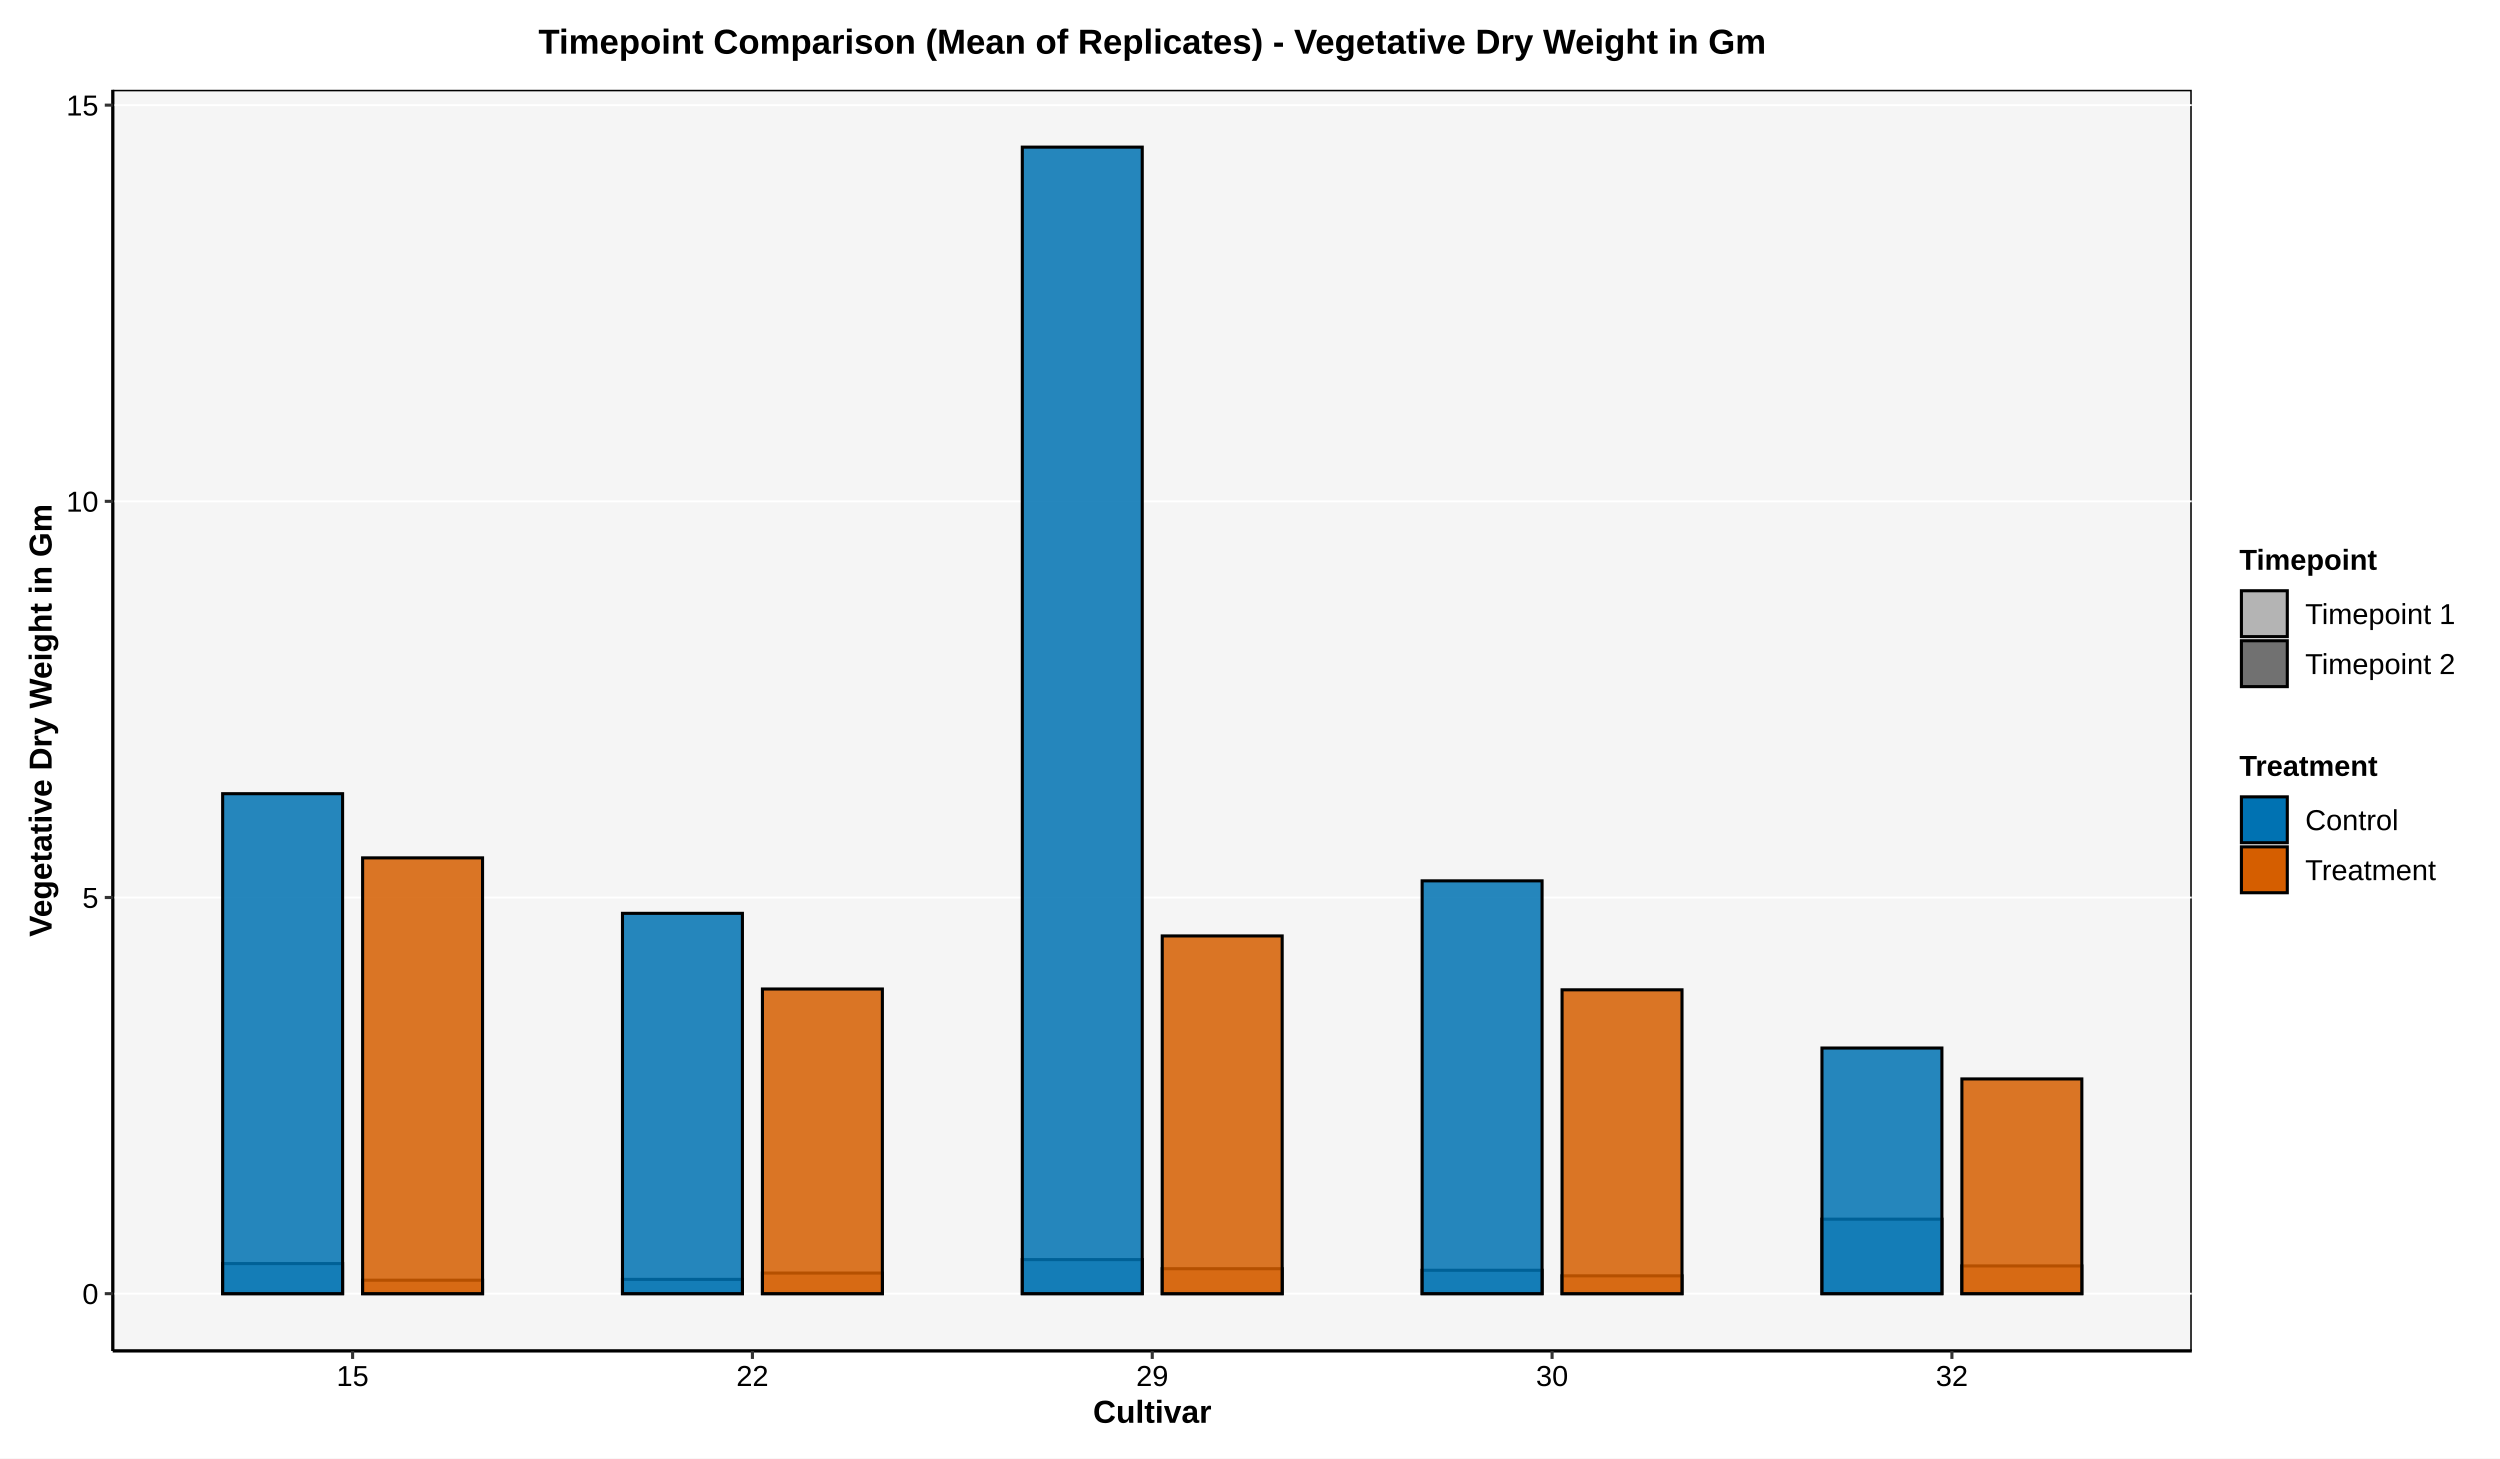
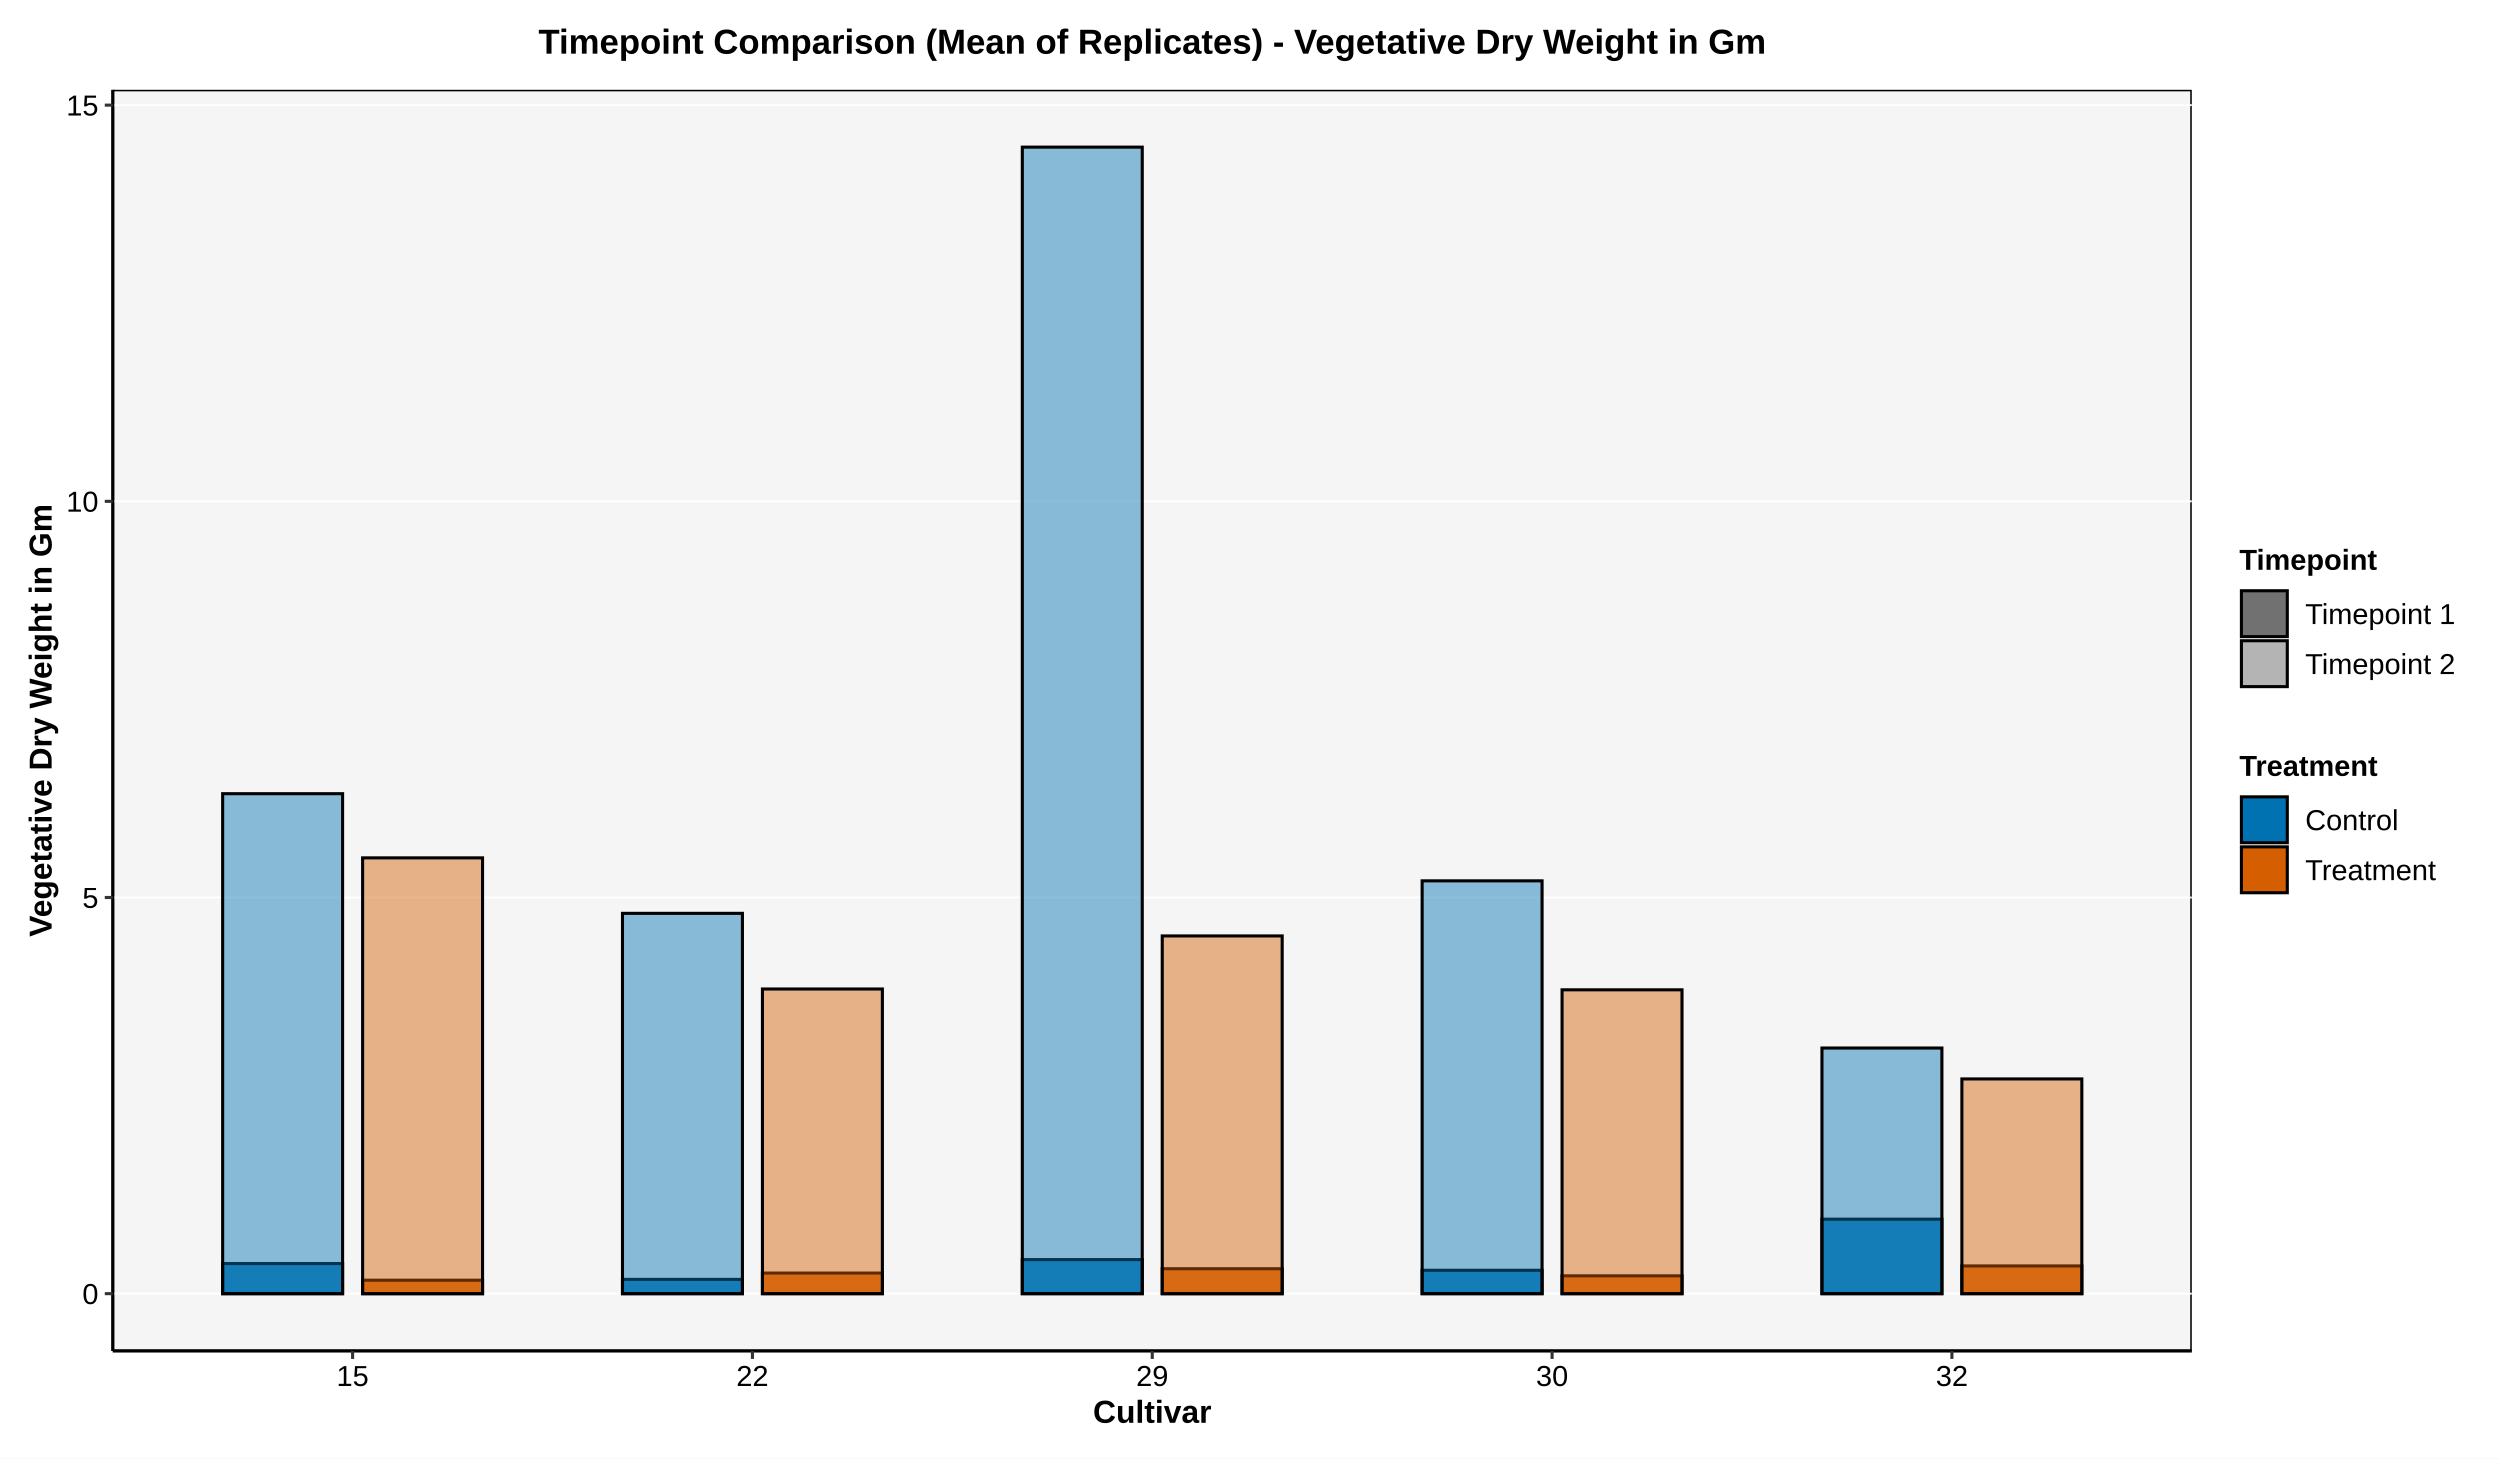
<svg xmlns="http://www.w3.org/2000/svg" width="864.00pt" height="504.00pt" viewBox="0 0 864.00 504.00">
  <g class="svglite">
    <defs>
      <style type="text/css">
    .svglite line, .svglite polyline, .svglite polygon, .svglite path, .svglite rect, .svglite circle {
      fill: none;
      stroke: #000000;
      stroke-linecap: round;
      stroke-linejoin: round;
      stroke-miterlimit: 10.00;
    }
    .svglite text {
      white-space: pre;
    }
    .svglite g.glyphgroup path {
      fill: inherit;
      stroke: none;
    }
  </style>
    </defs>
    <rect width="100%" height="100%" style="stroke: none; fill: #FFFFFF;" />
    <defs>
      <clipPath id="cpMC4wMHw4NjQuMDB8MC4wMHw1MDQuMDA=">
        <rect x="0.00" y="0.00" width="864.00" height="504.00" />
      </clipPath>
    </defs>
    <g clip-path="url(#cpMC4wMHw4NjQuMDB8MC4wMHw1MDQuMDA=)">
      <rect x="-0" y="-0" width="864.00" height="504.00" style="stroke-width: 1.07; stroke: none; fill: #FFFFFF;" />
    </g>
    <defs>
      <clipPath id="cpMzguOTV8NzU3LjQ5fDMxLjA0fDQ2Ni45MA==">
        <rect x="38.95" y="31.04" width="718.53" height="435.86" />
      </clipPath>
    </defs>
    <g clip-path="url(#cpMzguOTV8NzU3LjQ5fDMxLjA0fDQ2Ni45MA==)">
      <rect x="38.95" y="31.04" width="718.53" height="435.86" style="stroke-width: 1.07; fill: #F5F5F5;" />
      <polyline points="38.95,447.09 757.49,447.09 " style="stroke-width: 0.64; stroke: #FFFFFF; stroke-linecap: butt;" />
      <polyline points="38.95,310.18 757.49,310.18 " style="stroke-width: 0.64; stroke: #FFFFFF; stroke-linecap: butt;" />
      <polyline points="38.95,173.26 757.49,173.26 " style="stroke-width: 0.64; stroke: #FFFFFF; stroke-linecap: butt;" />
      <polyline points="38.95,36.34 757.49,36.34 " style="stroke-width: 0.64; stroke: #FFFFFF; stroke-linecap: butt;" />
-       <rect x="76.95" y="436.69" width="41.45" height="10.41" style="stroke-width: 1.07; stroke-linecap: butt; stroke-linejoin: miter; fill: #0072B2; fill-opacity: 0.45;" />
-       <rect x="125.32" y="442.44" width="41.45" height="4.66" style="stroke-width: 1.07; stroke-linecap: butt; stroke-linejoin: miter; fill: #D55E00; fill-opacity: 0.45;" />
-       <rect x="215.13" y="442.16" width="41.45" height="4.93" style="stroke-width: 1.07; stroke-linecap: butt; stroke-linejoin: miter; fill: #0072B2; fill-opacity: 0.45;" />
-       <rect x="263.50" y="439.97" width="41.45" height="7.12" style="stroke-width: 1.07; stroke-linecap: butt; stroke-linejoin: miter; fill: #D55E00; fill-opacity: 0.45;" />
-       <rect x="353.31" y="435.32" width="41.45" height="11.77" style="stroke-width: 1.07; stroke-linecap: butt; stroke-linejoin: miter; fill: #0072B2; fill-opacity: 0.45;" />
-       <rect x="401.67" y="438.47" width="41.45" height="8.63" style="stroke-width: 1.07; stroke-linecap: butt; stroke-linejoin: miter; fill: #D55E00; fill-opacity: 0.45;" />
-       <rect x="491.49" y="439.01" width="41.45" height="8.08" style="stroke-width: 1.07; stroke-linecap: butt; stroke-linejoin: miter; fill: #0072B2; fill-opacity: 0.45;" />
-       <rect x="539.85" y="440.93" width="41.45" height="6.16" style="stroke-width: 1.07; stroke-linecap: butt; stroke-linejoin: miter; fill: #D55E00; fill-opacity: 0.45;" />
-       <rect x="629.67" y="421.35" width="41.45" height="25.74" style="stroke-width: 1.07; stroke-linecap: butt; stroke-linejoin: miter; fill: #0072B2; fill-opacity: 0.45;" />
-       <rect x="678.03" y="437.51" width="41.45" height="9.58" style="stroke-width: 1.07; stroke-linecap: butt; stroke-linejoin: miter; fill: #D55E00; fill-opacity: 0.45;" />
-       <rect x="76.95" y="274.30" width="41.45" height="172.79" style="stroke-width: 1.07; stroke-linecap: butt; stroke-linejoin: miter; fill: #0072B2; fill-opacity: 0.85;" />
-       <rect x="125.32" y="296.48" width="41.45" height="150.61" style="stroke-width: 1.07; stroke-linecap: butt; stroke-linejoin: miter; fill: #D55E00; fill-opacity: 0.85;" />
-       <rect x="215.13" y="315.65" width="41.45" height="131.44" style="stroke-width: 1.07; stroke-linecap: butt; stroke-linejoin: miter; fill: #0072B2; fill-opacity: 0.85;" />
-       <rect x="263.50" y="341.80" width="41.45" height="105.29" style="stroke-width: 1.07; stroke-linecap: butt; stroke-linejoin: miter; fill: #D55E00; fill-opacity: 0.85;" />
-       <rect x="353.31" y="50.85" width="41.45" height="396.24" style="stroke-width: 1.07; stroke-linecap: butt; stroke-linejoin: miter; fill: #0072B2; fill-opacity: 0.85;" />
-       <rect x="401.67" y="323.46" width="41.45" height="123.64" style="stroke-width: 1.07; stroke-linecap: butt; stroke-linejoin: miter; fill: #D55E00; fill-opacity: 0.85;" />
-       <rect x="491.49" y="304.42" width="41.45" height="142.67" style="stroke-width: 1.07; stroke-linecap: butt; stroke-linejoin: miter; fill: #0072B2; fill-opacity: 0.85;" />
-       <rect x="539.85" y="342.08" width="41.45" height="105.02" style="stroke-width: 1.07; stroke-linecap: butt; stroke-linejoin: miter; fill: #D55E00; fill-opacity: 0.85;" />
-       <rect x="629.67" y="362.20" width="41.45" height="84.89" style="stroke-width: 1.07; stroke-linecap: butt; stroke-linejoin: miter; fill: #0072B2; fill-opacity: 0.85;" />
-       <rect x="678.03" y="372.88" width="41.45" height="74.21" style="stroke-width: 1.07; stroke-linecap: butt; stroke-linejoin: miter; fill: #D55E00; fill-opacity: 0.85;" />
+       <rect x="76.95" y="436.69" width="41.45" height="10.41" style="stroke-width: 1.07; stroke-linecap: butt; stroke-linejoin: miter; fill: #0072B2; fill-opacity: 0.85;" />
+       <rect x="125.32" y="442.44" width="41.45" height="4.66" style="stroke-width: 1.07; stroke-linecap: butt; stroke-linejoin: miter; fill: #D55E00; fill-opacity: 0.85;" />
+       <rect x="215.13" y="442.16" width="41.45" height="4.93" style="stroke-width: 1.07; stroke-linecap: butt; stroke-linejoin: miter; fill: #0072B2; fill-opacity: 0.85;" />
+       <rect x="263.50" y="439.97" width="41.45" height="7.12" style="stroke-width: 1.07; stroke-linecap: butt; stroke-linejoin: miter; fill: #D55E00; fill-opacity: 0.85;" />
+       <rect x="353.31" y="435.32" width="41.45" height="11.77" style="stroke-width: 1.07; stroke-linecap: butt; stroke-linejoin: miter; fill: #0072B2; fill-opacity: 0.85;" />
+       <rect x="401.67" y="438.47" width="41.45" height="8.63" style="stroke-width: 1.07; stroke-linecap: butt; stroke-linejoin: miter; fill: #D55E00; fill-opacity: 0.85;" />
+       <rect x="491.49" y="439.01" width="41.45" height="8.08" style="stroke-width: 1.07; stroke-linecap: butt; stroke-linejoin: miter; fill: #0072B2; fill-opacity: 0.85;" />
+       <rect x="539.85" y="440.93" width="41.45" height="6.16" style="stroke-width: 1.07; stroke-linecap: butt; stroke-linejoin: miter; fill: #D55E00; fill-opacity: 0.85;" />
+       <rect x="629.67" y="421.35" width="41.45" height="25.74" style="stroke-width: 1.07; stroke-linecap: butt; stroke-linejoin: miter; fill: #0072B2; fill-opacity: 0.85;" />
+       <rect x="678.03" y="437.51" width="41.45" height="9.58" style="stroke-width: 1.07; stroke-linecap: butt; stroke-linejoin: miter; fill: #D55E00; fill-opacity: 0.85;" />
+       <rect x="76.95" y="274.30" width="41.45" height="172.79" style="stroke-width: 1.07; stroke-linecap: butt; stroke-linejoin: miter; fill: #0072B2; fill-opacity: 0.45;" />
+       <rect x="125.32" y="296.48" width="41.45" height="150.61" style="stroke-width: 1.07; stroke-linecap: butt; stroke-linejoin: miter; fill: #D55E00; fill-opacity: 0.45;" />
+       <rect x="215.13" y="315.65" width="41.45" height="131.44" style="stroke-width: 1.07; stroke-linecap: butt; stroke-linejoin: miter; fill: #0072B2; fill-opacity: 0.45;" />
+       <rect x="263.50" y="341.80" width="41.45" height="105.29" style="stroke-width: 1.07; stroke-linecap: butt; stroke-linejoin: miter; fill: #D55E00; fill-opacity: 0.45;" />
+       <rect x="353.31" y="50.85" width="41.45" height="396.24" style="stroke-width: 1.07; stroke-linecap: butt; stroke-linejoin: miter; fill: #0072B2; fill-opacity: 0.45;" />
+       <rect x="401.67" y="323.46" width="41.45" height="123.64" style="stroke-width: 1.07; stroke-linecap: butt; stroke-linejoin: miter; fill: #D55E00; fill-opacity: 0.45;" />
+       <rect x="491.49" y="304.42" width="41.45" height="142.67" style="stroke-width: 1.07; stroke-linecap: butt; stroke-linejoin: miter; fill: #0072B2; fill-opacity: 0.45;" />
+       <rect x="539.85" y="342.08" width="41.45" height="105.02" style="stroke-width: 1.07; stroke-linecap: butt; stroke-linejoin: miter; fill: #D55E00; fill-opacity: 0.45;" />
+       <rect x="629.67" y="362.20" width="41.45" height="84.89" style="stroke-width: 1.07; stroke-linecap: butt; stroke-linejoin: miter; fill: #0072B2; fill-opacity: 0.45;" />
+       <rect x="678.03" y="372.88" width="41.45" height="74.21" style="stroke-width: 1.07; stroke-linecap: butt; stroke-linejoin: miter; fill: #D55E00; fill-opacity: 0.45;" />
    </g>
    <g clip-path="url(#cpMC4wMHw4NjQuMDB8MC4wMHw1MDQuMDA=)">
      <polyline points="38.95,466.90 38.95,31.04 " style="stroke-width: 1.07; stroke-linecap: butt;" />
      <text x="34.02" y="450.67" text-anchor="end" style="font-size: 10.00px; font-family: &quot;Arial&quot;;" textLength="5.56px" lengthAdjust="spacingAndGlyphs">0</text>
      <text x="34.02" y="313.76" text-anchor="end" style="font-size: 10.00px; font-family: &quot;Arial&quot;;" textLength="5.56px" lengthAdjust="spacingAndGlyphs">5</text>
      <text x="34.02" y="176.84" text-anchor="end" style="font-size: 10.00px; font-family: &quot;Arial&quot;;" textLength="11.12px" lengthAdjust="spacingAndGlyphs">10</text>
      <text x="34.02" y="39.92" text-anchor="end" style="font-size: 10.00px; font-family: &quot;Arial&quot;;" textLength="11.12px" lengthAdjust="spacingAndGlyphs">15</text>
      <polyline points="36.21,447.09 38.95,447.09 " style="stroke-width: 1.07; stroke: #333333; stroke-linecap: butt;" />
      <polyline points="36.21,310.18 38.95,310.18 " style="stroke-width: 1.07; stroke: #333333; stroke-linecap: butt;" />
      <polyline points="36.21,173.26 38.95,173.26 " style="stroke-width: 1.07; stroke: #333333; stroke-linecap: butt;" />
      <polyline points="36.21,36.34 38.95,36.34 " style="stroke-width: 1.07; stroke: #333333; stroke-linecap: butt;" />
      <polyline points="38.95,466.90 757.49,466.90 " style="stroke-width: 1.07; stroke-linecap: butt;" />
      <polyline points="121.86,469.64 121.86,466.90 " style="stroke-width: 1.07; stroke: #333333; stroke-linecap: butt;" />
      <polyline points="260.04,469.64 260.04,466.90 " style="stroke-width: 1.07; stroke: #333333; stroke-linecap: butt;" />
      <polyline points="398.22,469.64 398.22,466.90 " style="stroke-width: 1.07; stroke: #333333; stroke-linecap: butt;" />
      <polyline points="536.40,469.64 536.40,466.90 " style="stroke-width: 1.07; stroke: #333333; stroke-linecap: butt;" />
      <polyline points="674.58,469.64 674.58,466.90 " style="stroke-width: 1.07; stroke: #333333; stroke-linecap: butt;" />
      <text x="121.86" y="479.00" text-anchor="middle" style="font-size: 10.00px; font-family: &quot;Arial&quot;;" textLength="11.12px" lengthAdjust="spacingAndGlyphs">15</text>
      <text x="260.04" y="479.00" text-anchor="middle" style="font-size: 10.00px; font-family: &quot;Arial&quot;;" textLength="11.12px" lengthAdjust="spacingAndGlyphs">22</text>
      <text x="398.22" y="479.00" text-anchor="middle" style="font-size: 10.00px; font-family: &quot;Arial&quot;;" textLength="11.12px" lengthAdjust="spacingAndGlyphs">29</text>
      <text x="536.40" y="479.00" text-anchor="middle" style="font-size: 10.00px; font-family: &quot;Arial&quot;;" textLength="11.12px" lengthAdjust="spacingAndGlyphs">30</text>
      <text x="674.58" y="479.00" text-anchor="middle" style="font-size: 10.00px; font-family: &quot;Arial&quot;;" textLength="11.12px" lengthAdjust="spacingAndGlyphs">32</text>
      <text x="398.22" y="491.72" text-anchor="middle" style="font-size: 11.00px; font-weight: bold; font-family: &quot;Arial&quot;;" textLength="40.97px" lengthAdjust="spacingAndGlyphs">Cultivar</text>
      <text transform="translate(17.84,248.97) rotate(-90)" text-anchor="middle" style="font-size: 11.00px; font-weight: bold; font-family: &quot;Arial&quot;;" textLength="149.62px" lengthAdjust="spacingAndGlyphs">Vegetative Dry Weight in Gm</text>
      <rect x="768.44" y="183.23" width="85.59" height="60.26" style="stroke-width: 1.07; stroke: none; fill: #FFFFFF;" />
      <text x="773.92" y="196.92" style="font-size: 10.00px; font-weight: bold; font-family: &quot;Arial&quot;;" textLength="47.59px" lengthAdjust="spacingAndGlyphs">Timepoint</text>
-       <rect x="774.63" y="204.16" width="15.86" height="15.86" style="stroke-width: 1.07; stroke-linecap: butt; stroke-linejoin: miter; fill: #595959; fill-opacity: 0.45;" />
-       <rect x="774.63" y="221.44" width="15.86" height="15.86" style="stroke-width: 1.07; stroke-linecap: butt; stroke-linejoin: miter; fill: #595959; fill-opacity: 0.85;" />
+       <rect x="774.63" y="204.16" width="15.86" height="15.86" style="stroke-width: 1.07; stroke-linecap: butt; stroke-linejoin: miter; fill: #595959; fill-opacity: 0.85;" />
+       <rect x="774.63" y="221.44" width="15.86" height="15.86" style="stroke-width: 1.07; stroke-linecap: butt; stroke-linejoin: miter; fill: #595959; fill-opacity: 0.45;" />
      <text x="796.68" y="215.68" style="font-size: 10.00px; font-family: &quot;Arial&quot;;" textLength="51.88px" lengthAdjust="spacingAndGlyphs">Timepoint 1</text>
      <text x="796.68" y="232.96" style="font-size: 10.00px; font-family: &quot;Arial&quot;;" textLength="51.88px" lengthAdjust="spacingAndGlyphs">Timepoint 2</text>
      <rect x="768.44" y="254.45" width="78.92" height="60.26" style="stroke-width: 1.07; stroke: none; fill: #FFFFFF;" />
      <text x="773.92" y="268.15" style="font-size: 10.00px; font-weight: bold; font-family: &quot;Arial&quot;;" textLength="47.80px" lengthAdjust="spacingAndGlyphs">Treatment</text>
      <rect x="774.63" y="275.39" width="15.86" height="15.86" style="stroke-width: 1.07; stroke-linecap: butt; stroke-linejoin: miter; fill: #0072B2;" />
      <rect x="774.63" y="292.67" width="15.86" height="15.86" style="stroke-width: 1.07; stroke-linecap: butt; stroke-linejoin: miter; fill: #D55E00;" />
      <text x="796.68" y="286.90" style="font-size: 10.00px; font-family: &quot;Arial&quot;;" textLength="32.23px" lengthAdjust="spacingAndGlyphs">Control</text>
      <text x="796.68" y="304.18" style="font-size: 10.00px; font-family: &quot;Arial&quot;;" textLength="45.20px" lengthAdjust="spacingAndGlyphs">Treatment</text>
      <text x="398.22" y="18.56" text-anchor="middle" style="font-size: 12.00px; font-weight: bold; font-family: &quot;Arial&quot;;" textLength="424.19px" lengthAdjust="spacingAndGlyphs">Timepoint Comparison (Mean of Replicates) - Vegetative Dry Weight in Gm</text>
    </g>
  </g>
</svg>
